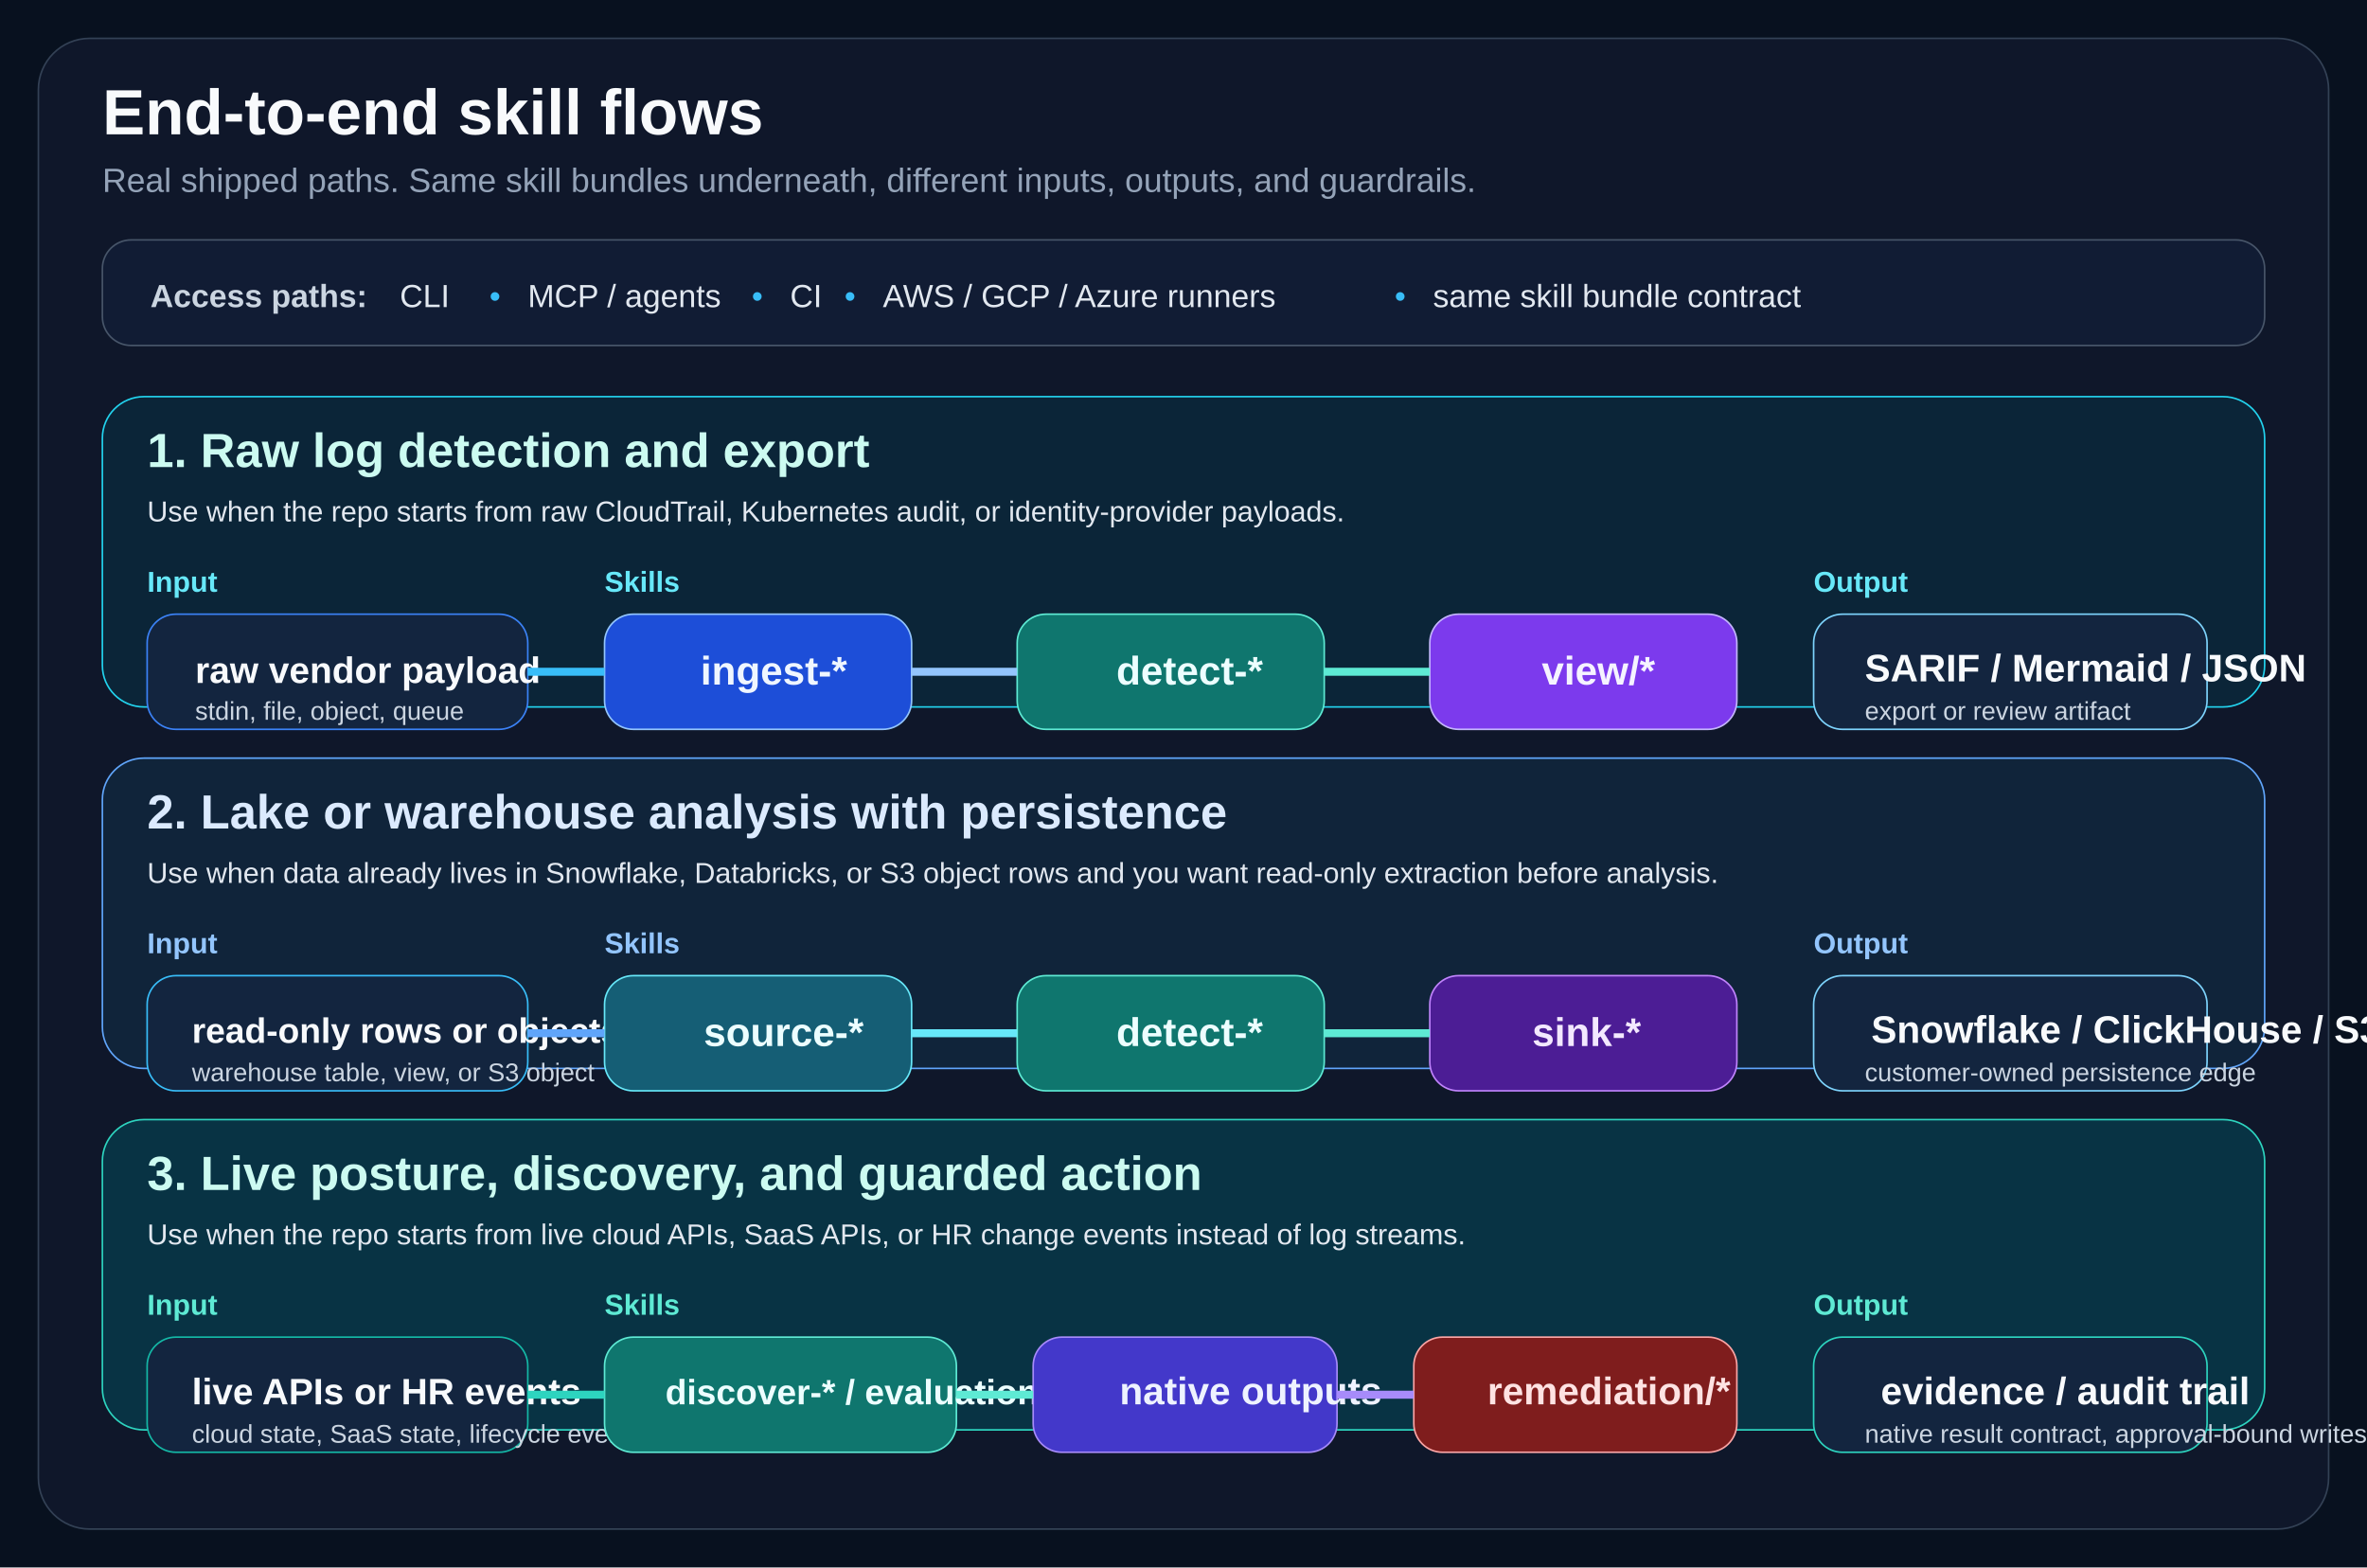
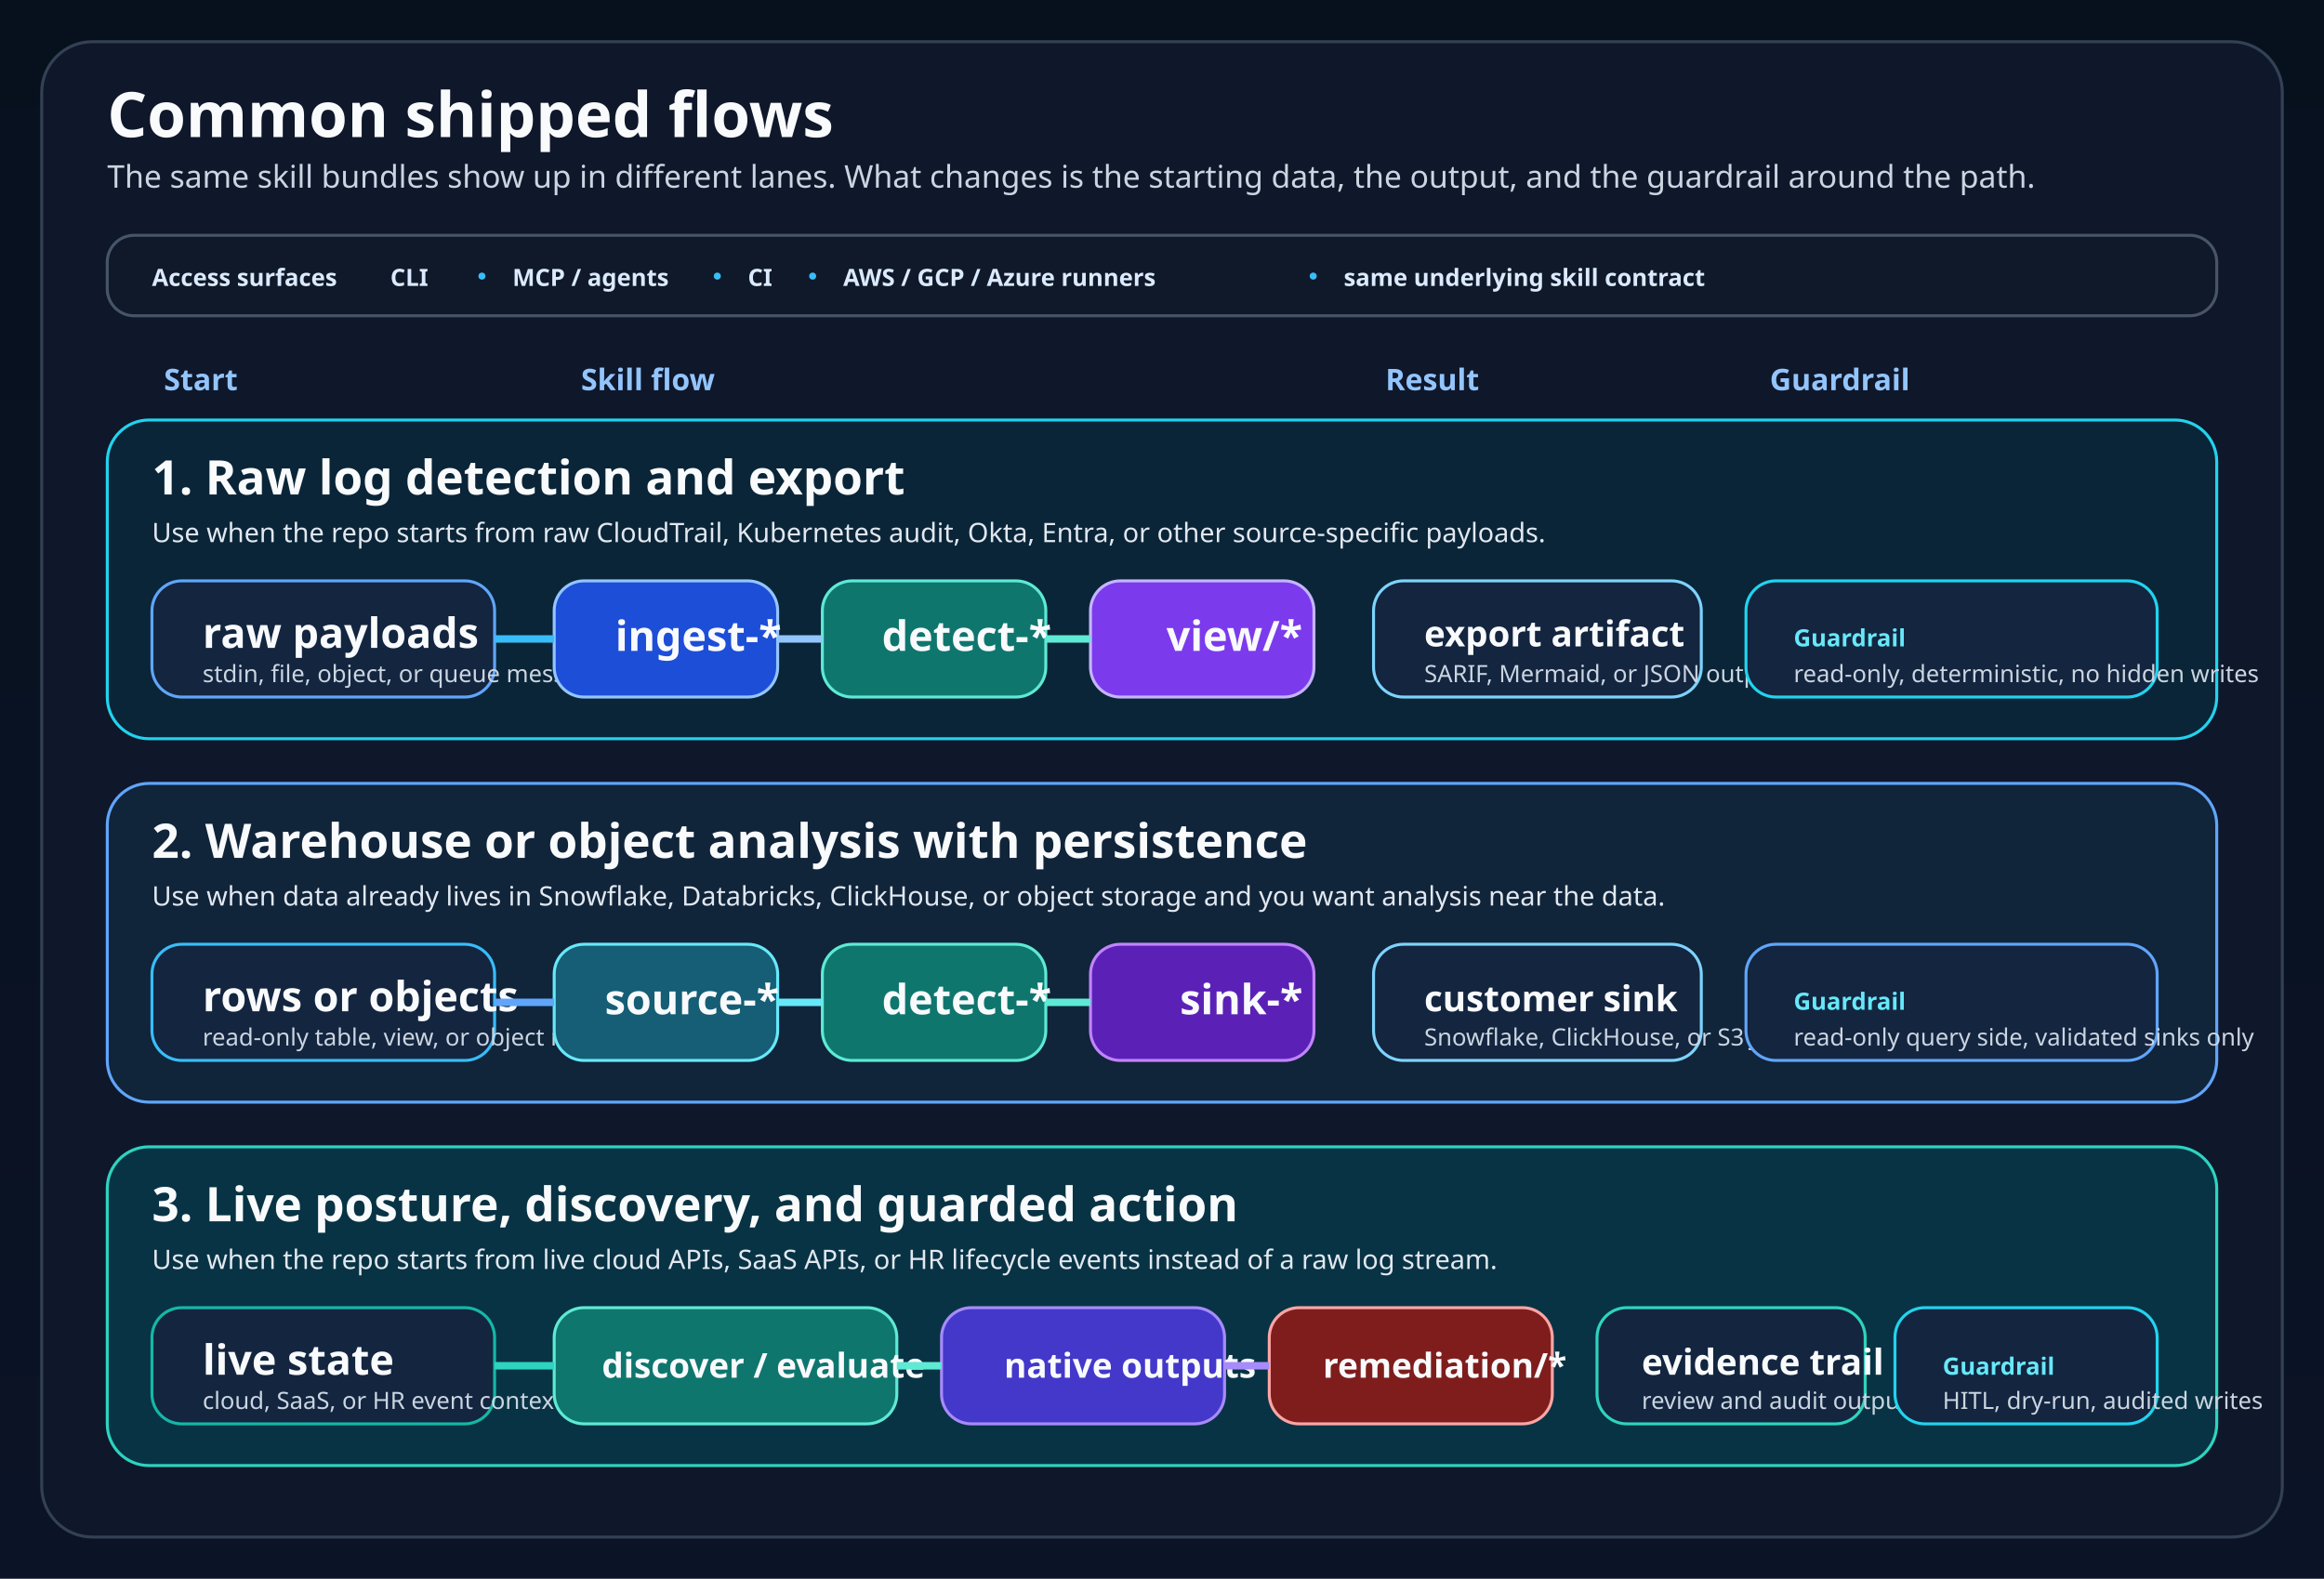
- <svg xmlns="http://www.w3.org/2000/svg" width="1480" height="980" viewBox="0 0 1480 980" role="img" aria-labelledby="title desc">
-   <rect width="1480" height="980" fill="#08111f" />
-   <rect x="24" y="24" width="1432" height="932" rx="32" fill="#0f172a" stroke="#334155" />
-   <g font-family="Arial, sans-serif">
-     <text x="64" y="84" fill="#f8fafc" font-size="40" font-weight="700">End-to-end skill flows</text>
-     <text x="64" y="120" fill="#94a3b8" font-size="21">Real shipped paths. Same skill bundles underneath, different inputs, outputs, and guardrails.</text>
-     <rect x="64" y="150" width="1352" height="66" rx="18" fill="#111c34" stroke="#475569" />
-     <text x="94" y="192" fill="#cbd5e1" font-size="20" font-weight="700">Access paths:</text>
-     <text x="250" y="192" fill="#e2e8f0" font-size="20">CLI</text>
-     <text x="306" y="192" fill="#38bdf8" font-size="20">•</text>
-     <text x="330" y="192" fill="#e2e8f0" font-size="20">MCP / agents</text>
-     <text x="470" y="192" fill="#38bdf8" font-size="20">•</text>
-     <text x="494" y="192" fill="#e2e8f0" font-size="20">CI</text>
-     <text x="528" y="192" fill="#38bdf8" font-size="20">•</text>
-     <text x="552" y="192" fill="#e2e8f0" font-size="20">AWS / GCP / Azure runners</text>
-     <text x="872" y="192" fill="#38bdf8" font-size="20">•</text>
-     <text x="896" y="192" fill="#e2e8f0" font-size="20">same skill bundle contract</text>
-     <rect x="64" y="248" width="1352" height="194" rx="26" fill="#0b2538" stroke="#22d3ee" />
-     <text x="92" y="292" fill="#ccfbf1" font-size="30" font-weight="700">1. Raw log detection and export</text>
-     <text x="92" y="326" fill="#e2e8f0" font-size="18">Use when the repo starts from raw CloudTrail, Kubernetes audit, or identity-provider payloads.</text>
-     <text x="92" y="370" fill="#67e8f9" font-size="18" font-weight="700">Input</text>
-     <rect x="92" y="384" width="238" height="72" rx="18" fill="#13253f" stroke="#3b82f6" />
-     <text x="122" y="427" fill="#f8fafc" font-size="23" font-weight="700">raw vendor payload</text>
-     <text x="122" y="450" fill="#cbd5e1" font-size="16">stdin, file, object, queue</text>
-     <text x="378" y="370" fill="#67e8f9" font-size="18" font-weight="700">Skills</text>
-     <rect x="378" y="384" width="192" height="72" rx="18" fill="#1d4ed8" stroke="#93c5fd" />
-     <text x="438" y="428" fill="#eff6ff" font-size="25" font-weight="700">ingest-*</text>
-     <rect x="636" y="384" width="192" height="72" rx="18" fill="#0f766e" stroke="#5eead4" />
-     <text x="698" y="428" fill="#ecfeff" font-size="25" font-weight="700">detect-*</text>
-     <rect x="894" y="384" width="192" height="72" rx="18" fill="#7c3aed" stroke="#c4b5fd" />
-     <text x="964" y="428" fill="#f5f3ff" font-size="25" font-weight="700">view/*</text>
-     <path d="M330 420 L378 420" stroke="#38bdf8" stroke-width="5" fill="none" />
-     <path d="M570 420 L636 420" stroke="#93c5fd" stroke-width="5" fill="none" />
-     <path d="M828 420 L894 420" stroke="#5eead4" stroke-width="5" fill="none" />
-     <text x="1134" y="370" fill="#67e8f9" font-size="18" font-weight="700">Output</text>
-     <rect x="1134" y="384" width="246" height="72" rx="18" fill="#13253f" stroke="#7dd3fc" />
-     <text x="1166" y="426" fill="#f8fafc" font-size="24" font-weight="700">SARIF / Mermaid / JSON</text>
-     <text x="1166" y="450" fill="#cbd5e1" font-size="16">export or review artifact</text>
-     <text x="92" y="490" fill="#94a3b8" font-size="16">Example: ingest-cloudtrail-ocsf → detect-lateral-movement → convert-ocsf-to-sarif</text>
-     <text x="92" y="516" fill="#22d3ee" font-size="16" font-weight="700">Guardrail:</text>
-     <text x="186" y="516" fill="#cbd5e1" font-size="16">read-only path, deterministic transforms, no hidden writes</text>
-     <rect x="64" y="474" width="1352" height="194" rx="26" fill="#10243a" stroke="#60a5fa" />
-     <text x="92" y="518" fill="#dbeafe" font-size="30" font-weight="700">2. Lake or warehouse analysis with persistence</text>
-     <text x="92" y="552" fill="#e2e8f0" font-size="18">Use when data already lives in Snowflake, Databricks, or S3 object rows and you want read-only extraction before analysis.</text>
-     <text x="92" y="596" fill="#93c5fd" font-size="18" font-weight="700">Input</text>
-     <rect x="92" y="610" width="238" height="72" rx="18" fill="#13253f" stroke="#38bdf8" />
-     <text x="120" y="652" fill="#f8fafc" font-size="22" font-weight="700">read-only rows or objects</text>
-     <text x="120" y="676" fill="#cbd5e1" font-size="16">warehouse table, view, or S3 object</text>
-     <text x="378" y="596" fill="#93c5fd" font-size="18" font-weight="700">Skills</text>
-     <rect x="378" y="610" width="192" height="72" rx="18" fill="#155e75" stroke="#67e8f9" />
-     <text x="440" y="654" fill="#ecfeff" font-size="25" font-weight="700">source-*</text>
-     <rect x="636" y="610" width="192" height="72" rx="18" fill="#0f766e" stroke="#5eead4" />
-     <text x="698" y="654" fill="#ecfeff" font-size="25" font-weight="700">detect-*</text>
-     <rect x="894" y="610" width="192" height="72" rx="18" fill="#4c1d95" stroke="#c084fc" />
-     <text x="958" y="654" fill="#f3e8ff" font-size="25" font-weight="700">sink-*</text>
-     <path d="M330 646 L378 646" stroke="#60a5fa" stroke-width="5" fill="none" />
-     <path d="M570 646 L636 646" stroke="#67e8f9" stroke-width="5" fill="none" />
-     <path d="M828 646 L894 646" stroke="#5eead4" stroke-width="5" fill="none" />
-     <text x="1134" y="596" fill="#93c5fd" font-size="18" font-weight="700">Output</text>
-     <rect x="1134" y="610" width="246" height="72" rx="18" fill="#13253f" stroke="#7dd3fc" />
-     <text x="1170" y="652" fill="#f8fafc" font-size="24" font-weight="700">Snowflake / ClickHouse / S3</text>
-     <text x="1166" y="676" fill="#cbd5e1" font-size="16">customer-owned persistence edge</text>
-     <text x="92" y="716" fill="#94a3b8" font-size="16">Example: source-snowflake-query → detect-lateral-movement → sink-snowflake-jsonl</text>
-     <text x="92" y="742" fill="#60a5fa" font-size="16" font-weight="700">Guardrail:</text>
-     <text x="188" y="742" fill="#cbd5e1" font-size="16">read-only source credentials, validated sink identifiers, no arbitrary SQL writes</text>
-     <rect x="64" y="700" width="1352" height="194" rx="26" fill="#083344" stroke="#2dd4bf" />
-     <text x="92" y="744" fill="#ccfbf1" font-size="30" font-weight="700">3. Live posture, discovery, and guarded action</text>
-     <text x="92" y="778" fill="#e2e8f0" font-size="18">Use when the repo starts from live cloud APIs, SaaS APIs, or HR change events instead of log streams.</text>
-     <text x="92" y="822" fill="#5eead4" font-size="18" font-weight="700">Input</text>
-     <rect x="92" y="836" width="238" height="72" rx="18" fill="#13253f" stroke="#14b8a6" />
-     <text x="120" y="878" fill="#f8fafc" font-size="23" font-weight="700">live APIs or HR events</text>
-     <text x="120" y="902" fill="#cbd5e1" font-size="16">cloud state, SaaS state, lifecycle event</text>
-     <text x="378" y="822" fill="#5eead4" font-size="18" font-weight="700">Skills</text>
-     <rect x="378" y="836" width="220" height="72" rx="18" fill="#0f766e" stroke="#5eead4" />
-     <text x="416" y="878" fill="#ecfeff" font-size="22" font-weight="700">discover-* / evaluation/*</text>
-     <rect x="646" y="836" width="190" height="72" rx="18" fill="#4338ca" stroke="#a78bfa" />
-     <text x="700" y="878" fill="#eef2ff" font-size="24" font-weight="700">native outputs</text>
-     <rect x="884" y="836" width="202" height="72" rx="18" fill="#7f1d1d" stroke="#fca5a5" />
-     <text x="930" y="878" fill="#fee2e2" font-size="24" font-weight="700">remediation/*</text>
-     <path d="M330 872 L378 872" stroke="#2dd4bf" stroke-width="5" fill="none" />
-     <path d="M598 872 L646 872" stroke="#5eead4" stroke-width="5" fill="none" />
-     <path d="M836 872 L884 872" stroke="#a78bfa" stroke-width="5" fill="none" />
-     <text x="1134" y="822" fill="#5eead4" font-size="18" font-weight="700">Output</text>
-     <rect x="1134" y="836" width="246" height="72" rx="18" fill="#13253f" stroke="#2dd4bf" />
-     <text x="1176" y="878" fill="#f8fafc" font-size="24" font-weight="700">evidence / audit trail</text>
-     <text x="1166" y="902" fill="#cbd5e1" font-size="16">native result contract, approval-bound writes</text>
+ <svg xmlns="http://www.w3.org/2000/svg" width="1560" height="1060" viewBox="0 0 1560 1060" role="img" aria-labelledby="title desc">
+   <defs>
+     <linearGradient id="bg" x1="0" y1="0" x2="0" y2="1">
+       <stop offset="0%" stop-color="#07111e" />
+       <stop offset="100%" stop-color="#0b1326" />
+     </linearGradient>
+     <style>
+       .title { fill: #f8fafc; font: 700 42px 'IBM Plex Sans', 'Segoe UI', sans-serif; }
+       .subtitle { fill: #cbd5e1; font: 400 21px 'IBM Plex Sans', 'Segoe UI', sans-serif; }
+       .eyebrow { fill: #67e8f9; font: 700 16px 'IBM Plex Sans', 'Segoe UI', sans-serif; letter-spacing: .08em; text-transform: uppercase; }
+       .lane { fill: #f8fafc; font: 700 32px 'IBM Plex Sans', 'Segoe UI', sans-serif; }
+       .body { fill: #e2e8f0; font: 400 18px 'IBM Plex Sans', 'Segoe UI', sans-serif; }
+       .head { fill: #93c5fd; font: 700 20px 'IBM Plex Sans', 'Segoe UI', sans-serif; }
+       .cardtitle { fill: #f8fafc; font: 700 28px 'IBM Plex Sans', 'Segoe UI', sans-serif; }
+       .cardbody { fill: #cbd5e1; font: 400 16px 'IBM Plex Sans', 'Segoe UI', sans-serif; }
+       .chip { fill: #dbeafe; font: 600 16px 'IBM Plex Sans', 'Segoe UI', sans-serif; }
+       .guard { fill: #cbd5e1; font: 400 16px 'IBM Plex Sans', 'Segoe UI', sans-serif; }
+       .guardlabel { fill: #67e8f9; font: 700 16px 'IBM Plex Sans', 'Segoe UI', sans-serif; }
+     </style>
+   </defs>
+   <rect width="1560" height="1060" fill="url(#bg)" />
+   <rect x="28" y="28" width="1504" height="1004" rx="34" fill="#0f172a" stroke="#334155" stroke-width="2" />
+   <g>
+     <text x="72" y="92" class="title">Common shipped flows</text>
+     <text x="72" y="126" class="subtitle">The same skill bundles show up in different lanes. What changes is the starting data, the output, and the guardrail around the path.</text>
+     <rect x="72" y="158" width="1416" height="54" rx="18" fill="#101929" stroke="#475569" stroke-width="2" />
+     <text x="102" y="192" class="chip">Access surfaces</text>
+     <text x="262" y="192" class="chip">CLI</text>
+     <text x="320" y="192" fill="#38bdf8" font-size="20">•</text>
+     <text x="344" y="192" class="chip">MCP / agents</text>
+     <text x="478" y="192" fill="#38bdf8" font-size="20">•</text>
+     <text x="502" y="192" class="chip">CI</text>
+     <text x="542" y="192" fill="#38bdf8" font-size="20">•</text>
+     <text x="566" y="192" class="chip">AWS / GCP / Azure runners</text>
+     <text x="878" y="192" fill="#38bdf8" font-size="20">•</text>
+     <text x="902" y="192" class="chip">same underlying skill contract</text>
+     <text x="110" y="262" class="head">Start</text>
+     <text x="390" y="262" class="head">Skill flow</text>
+     <text x="930" y="262" class="head">Result</text>
+     <text x="1188" y="262" class="head">Guardrail</text>
+     <rect x="72" y="282" width="1416" height="214" rx="28" fill="#0a2538" stroke="#22d3ee" stroke-width="2" />
+     <text x="102" y="332" class="lane">1. Raw log detection and export</text>
+     <text x="102" y="364" class="body">Use when the repo starts from raw CloudTrail, Kubernetes audit, Okta, Entra, or other source-specific payloads.</text>
+     <rect x="102" y="390" width="230" height="78" rx="20" fill="#13253f" stroke="#60a5fa" stroke-width="2" />
+     <text x="136" y="435" class="cardtitle">raw payloads</text>
+     <text x="136" y="458" class="cardbody">stdin, file, object, or queue message</text>
+     <rect x="372" y="390" width="150" height="78" rx="20" fill="#1d4ed8" stroke="#93c5fd" stroke-width="2" />
+     <rect x="552" y="390" width="150" height="78" rx="20" fill="#0f766e" stroke="#5eead4" stroke-width="2" />
+     <rect x="732" y="390" width="150" height="78" rx="20" fill="#7c3aed" stroke="#c4b5fd" stroke-width="2" />
+     <text x="413" y="437" class="cardtitle">ingest-*</text>
+     <text x="592" y="437" class="cardtitle">detect-*</text>
+     <text x="783" y="437" class="cardtitle">view/*</text>
+     <path d="M332 429 L372 429" stroke="#38bdf8" stroke-width="5" fill="none" />
+     <path d="M522 429 L552 429" stroke="#93c5fd" stroke-width="5" fill="none" />
+     <path d="M702 429 L732 429" stroke="#5eead4" stroke-width="5" fill="none" />
+     <rect x="922" y="390" width="220" height="78" rx="20" fill="#13253f" stroke="#7dd3fc" stroke-width="2" />
+     <text x="956" y="434" fill="#f8fafc" font-size="24" font-weight="700" font-family="'IBM Plex Sans', 'Segoe UI', sans-serif">export artifact</text>
+     <text x="956" y="458" class="cardbody">SARIF, Mermaid, or JSON output</text>
+     <rect x="1172" y="390" width="276" height="78" rx="20" fill="#13253f" stroke="#22d3ee" stroke-width="2" />
+     <text x="1204" y="434" class="guardlabel">Guardrail</text>
+     <text x="1204" y="458" class="guard">read-only, deterministic, no hidden writes</text>
+     <rect x="72" y="526" width="1416" height="214" rx="28" fill="#10243a" stroke="#60a5fa" stroke-width="2" />
+     <text x="102" y="576" class="lane">2. Warehouse or object analysis with persistence</text>
+     <text x="102" y="608" class="body">Use when data already lives in Snowflake, Databricks, ClickHouse, or object storage and you want analysis near the data.</text>
+     <rect x="102" y="634" width="230" height="78" rx="20" fill="#13253f" stroke="#38bdf8" stroke-width="2" />
+     <text x="136" y="679" class="cardtitle">rows or objects</text>
+     <text x="136" y="702" class="cardbody">read-only table, view, or object rows</text>
+     <rect x="372" y="634" width="150" height="78" rx="20" fill="#155e75" stroke="#67e8f9" stroke-width="2" />
+     <rect x="552" y="634" width="150" height="78" rx="20" fill="#0f766e" stroke="#5eead4" stroke-width="2" />
+     <rect x="732" y="634" width="150" height="78" rx="20" fill="#5b21b6" stroke="#c084fc" stroke-width="2" />
+     <text x="406" y="681" class="cardtitle">source-*</text>
+     <text x="592" y="681" class="cardtitle">detect-*</text>
+     <text x="792" y="681" class="cardtitle">sink-*</text>
+     <path d="M332 673 L372 673" stroke="#60a5fa" stroke-width="5" fill="none" />
+     <path d="M522 673 L552 673" stroke="#67e8f9" stroke-width="5" fill="none" />
+     <path d="M702 673 L732 673" stroke="#5eead4" stroke-width="5" fill="none" />
+     <rect x="922" y="634" width="220" height="78" rx="20" fill="#13253f" stroke="#7dd3fc" stroke-width="2" />
+     <text x="956" y="679" fill="#f8fafc" font-size="24" font-weight="700" font-family="'IBM Plex Sans', 'Segoe UI', sans-serif">customer sink</text>
+     <text x="956" y="702" class="cardbody">Snowflake, ClickHouse, or S3 JSONL</text>
+     <rect x="1172" y="634" width="276" height="78" rx="20" fill="#13253f" stroke="#60a5fa" stroke-width="2" />
+     <text x="1204" y="678" class="guardlabel">Guardrail</text>
+     <text x="1204" y="702" class="guard">read-only query side, validated sinks only</text>
+     <rect x="72" y="770" width="1416" height="214" rx="28" fill="#083344" stroke="#2dd4bf" stroke-width="2" />
+     <text x="102" y="820" class="lane">3. Live posture, discovery, and guarded action</text>
+     <text x="102" y="852" class="body">Use when the repo starts from live cloud APIs, SaaS APIs, or HR lifecycle events instead of a raw log stream.</text>
+     <rect x="102" y="878" width="230" height="78" rx="20" fill="#13253f" stroke="#14b8a6" stroke-width="2" />
+     <text x="136" y="923" class="cardtitle">live state</text>
+     <text x="136" y="946" class="cardbody">cloud, SaaS, or HR event context</text>
+     <rect x="372" y="878" width="230" height="78" rx="20" fill="#0f766e" stroke="#5eead4" stroke-width="2" />
+     <rect x="632" y="878" width="190" height="78" rx="20" fill="#4338ca" stroke="#a78bfa" stroke-width="2" />
+     <rect x="852" y="878" width="190" height="78" rx="20" fill="#7f1d1d" stroke="#fca5a5" stroke-width="2" />
+     <text x="404" y="925" fill="#f8fafc" font-size="23" font-weight="700" font-family="'IBM Plex Sans', 'Segoe UI', sans-serif">discover / evaluate</text>
+     <text x="674" y="925" fill="#f8fafc" font-size="23" font-weight="700" font-family="'IBM Plex Sans', 'Segoe UI', sans-serif">native outputs</text>
+     <text x="888" y="925" fill="#f8fafc" font-size="23" font-weight="700" font-family="'IBM Plex Sans', 'Segoe UI', sans-serif">remediation/*</text>
+     <path d="M332 917 L372 917" stroke="#2dd4bf" stroke-width="5" fill="none" />
+     <path d="M602 917 L632 917" stroke="#5eead4" stroke-width="5" fill="none" />
+     <path d="M822 917 L852 917" stroke="#a78bfa" stroke-width="5" fill="none" />
+     <rect x="1072" y="878" width="180" height="78" rx="20" fill="#13253f" stroke="#2dd4bf" stroke-width="2" />
+     <text x="1102" y="923" fill="#f8fafc" font-size="24" font-weight="700" font-family="'IBM Plex Sans', 'Segoe UI', sans-serif">evidence trail</text>
+     <text x="1102" y="946" class="cardbody">review and audit output</text>
+     <rect x="1272" y="878" width="176" height="78" rx="20" fill="#13253f" stroke="#22d3ee" stroke-width="2" />
+     <text x="1304" y="923" class="guardlabel">Guardrail</text>
+     <text x="1304" y="946" class="guard">HITL, dry-run, audited writes</text>
  </g>
</svg>
